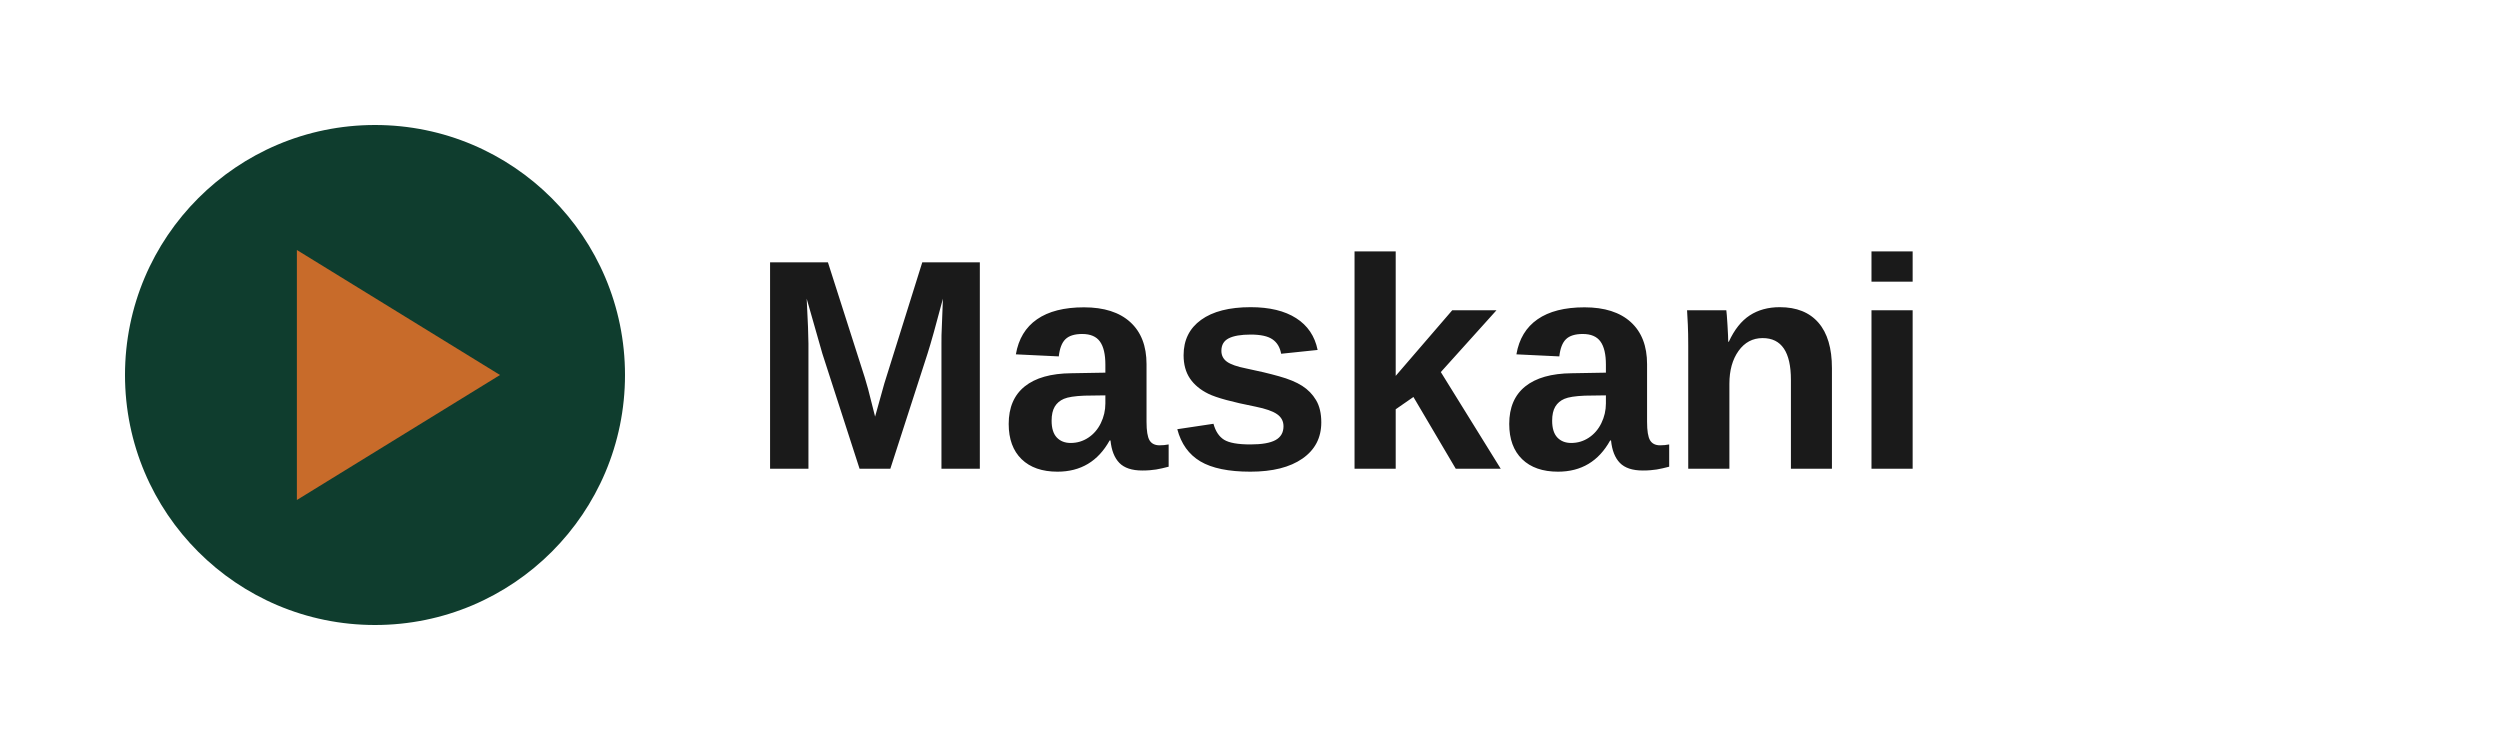
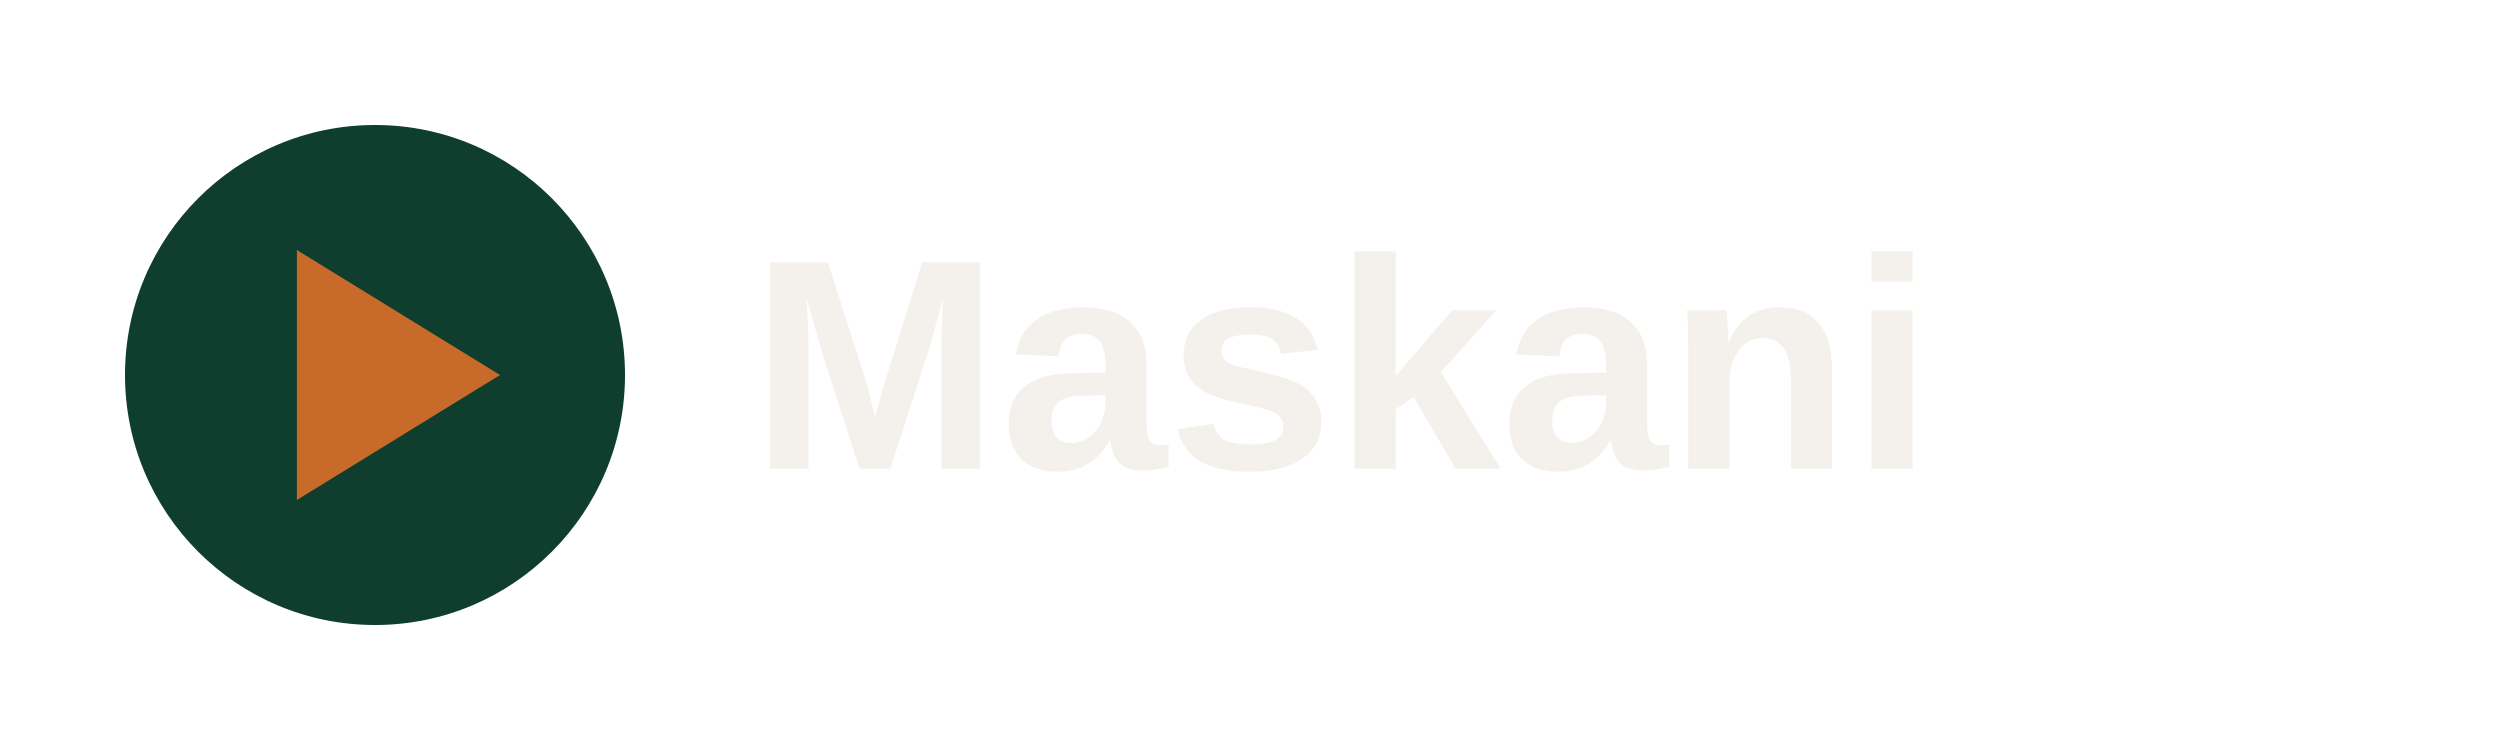
<svg xmlns="http://www.w3.org/2000/svg" width="800" height="240" viewBox="0 0 800 240">
  <circle cx="120" cy="120" r="80" fill="#0F3D2E" />
  <polygon points="95,80 160,120 95,160" fill="#C86B2A" />
-   <text x="240" y="150" font-family="Poppins, Montserrat, Arial, sans-serif" font-size="96" font-weight="700" fill="#1A1A1A">
+   <text x="240" y="150" font-family="Poppins, Montserrat, Arial, sans-serif" font-size="96" font-weight="700" fill="#F4F1EC">
    Maskani
  </text>
</svg>
